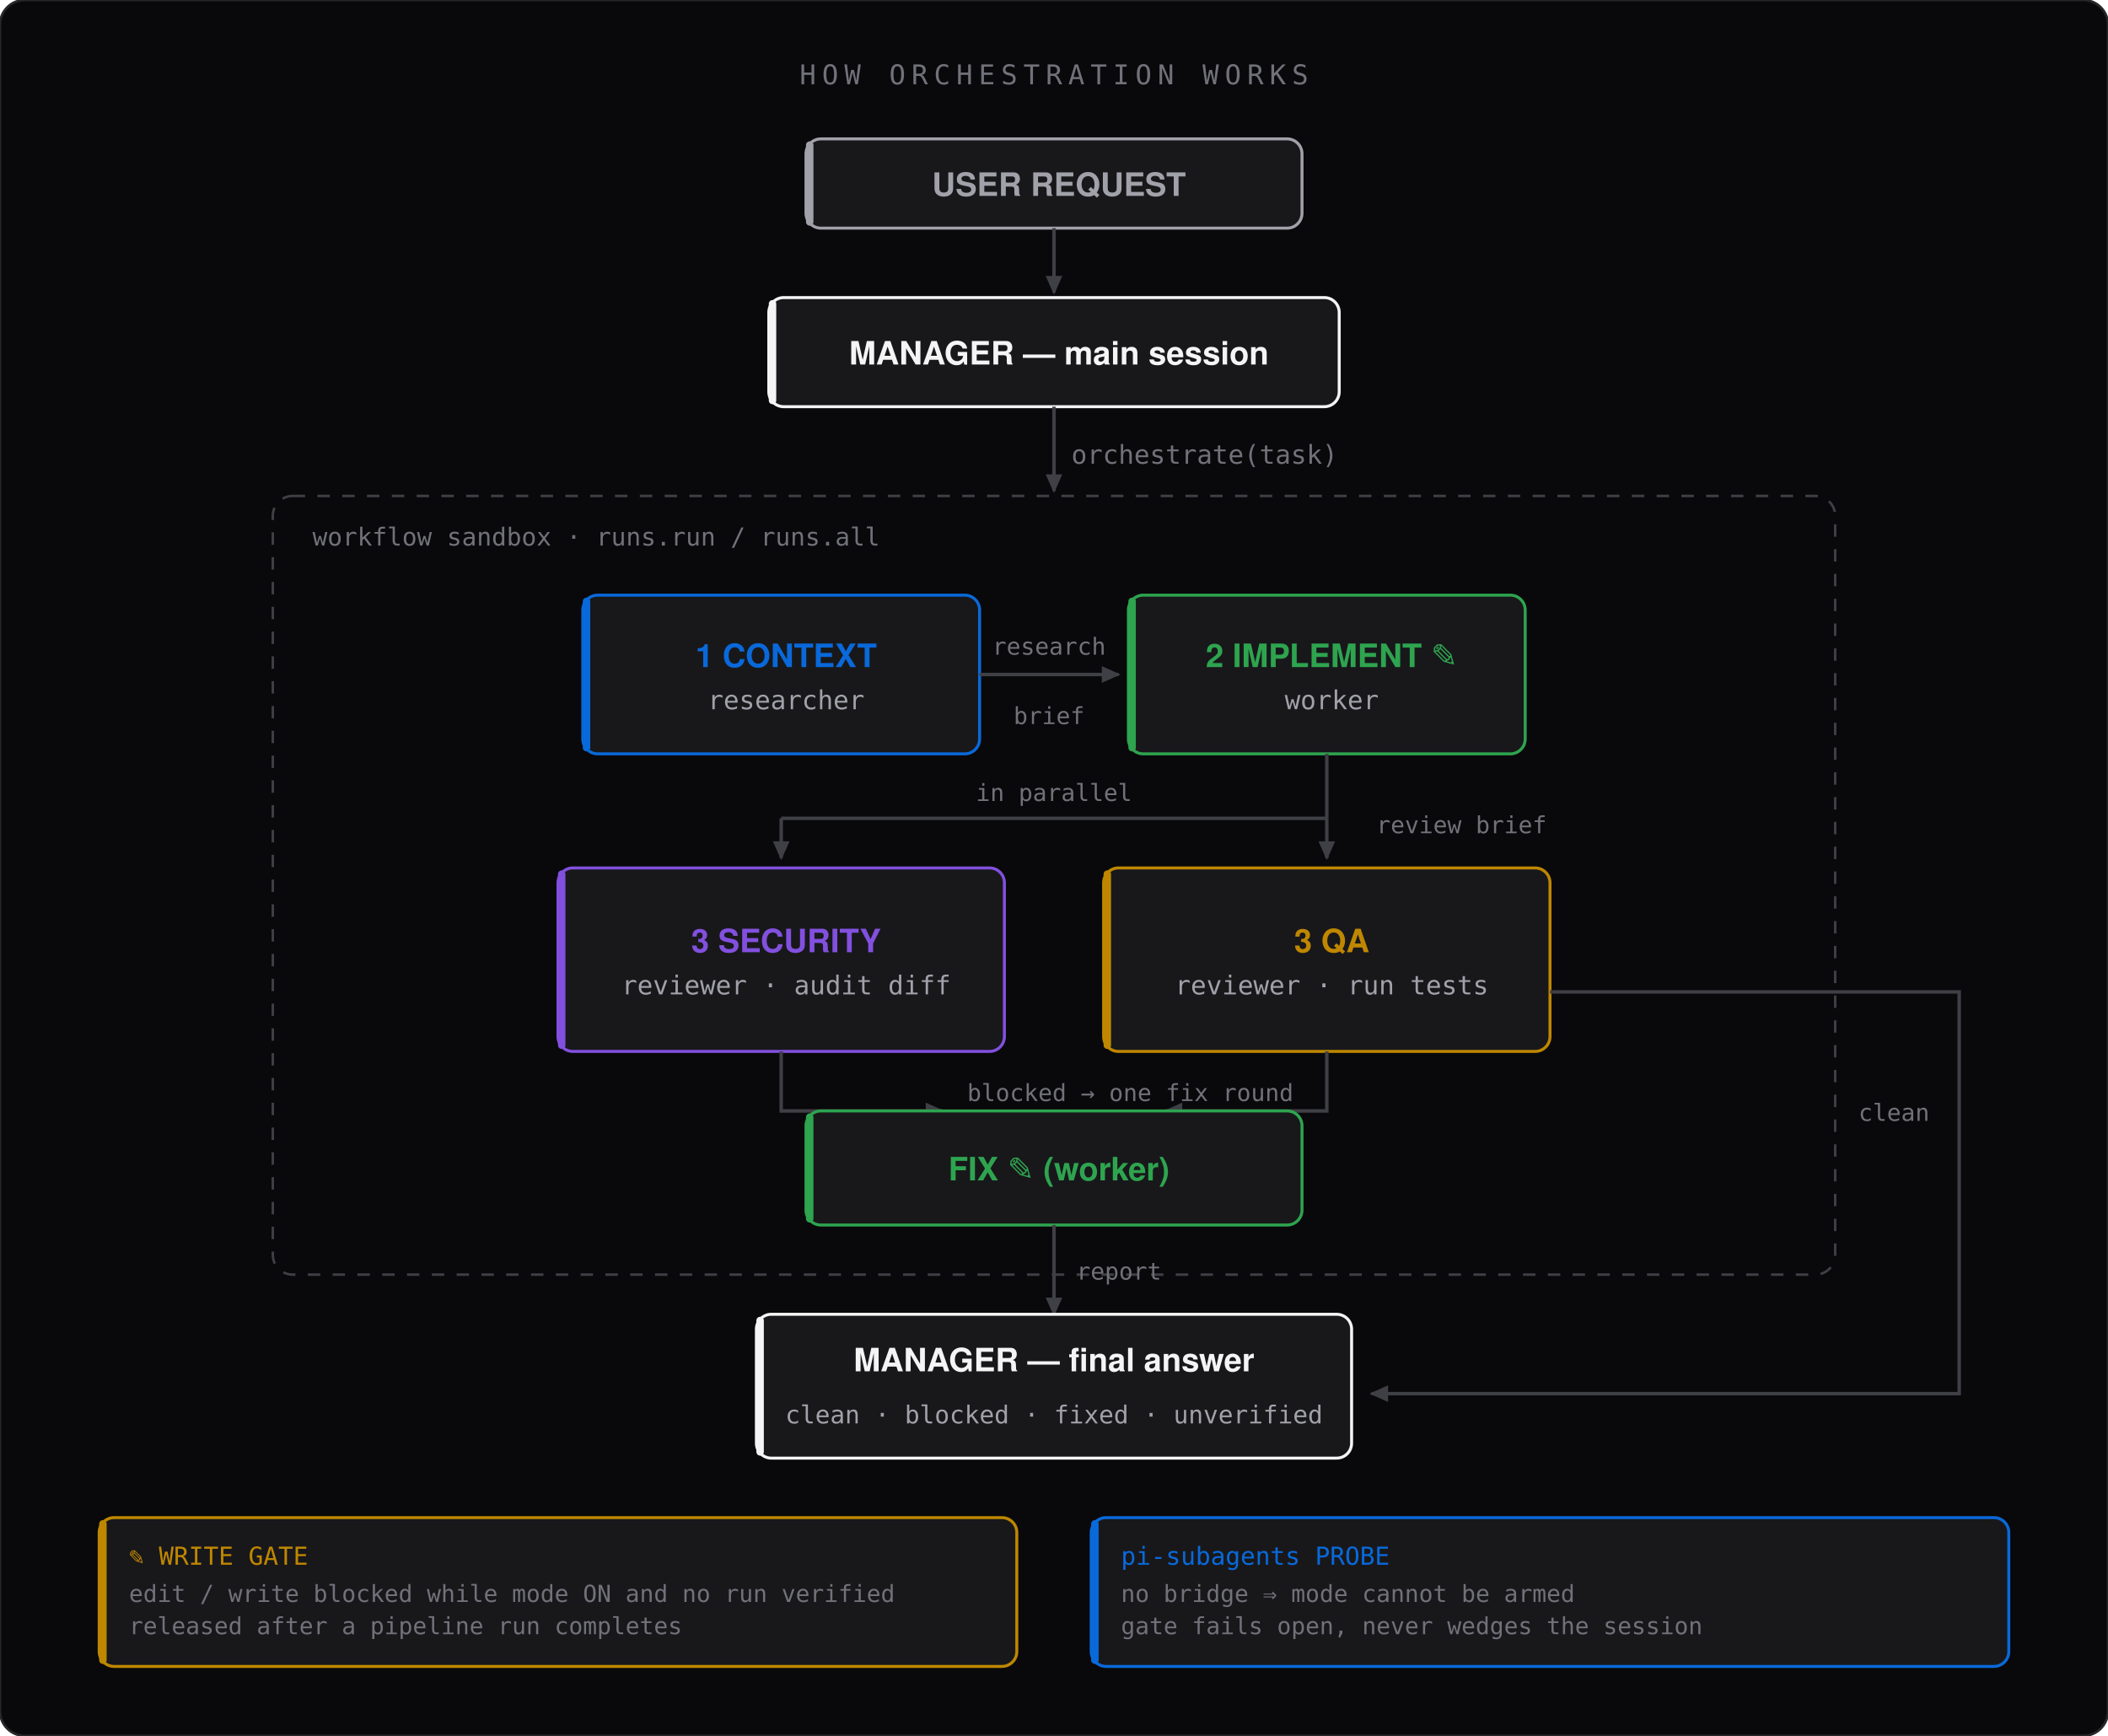
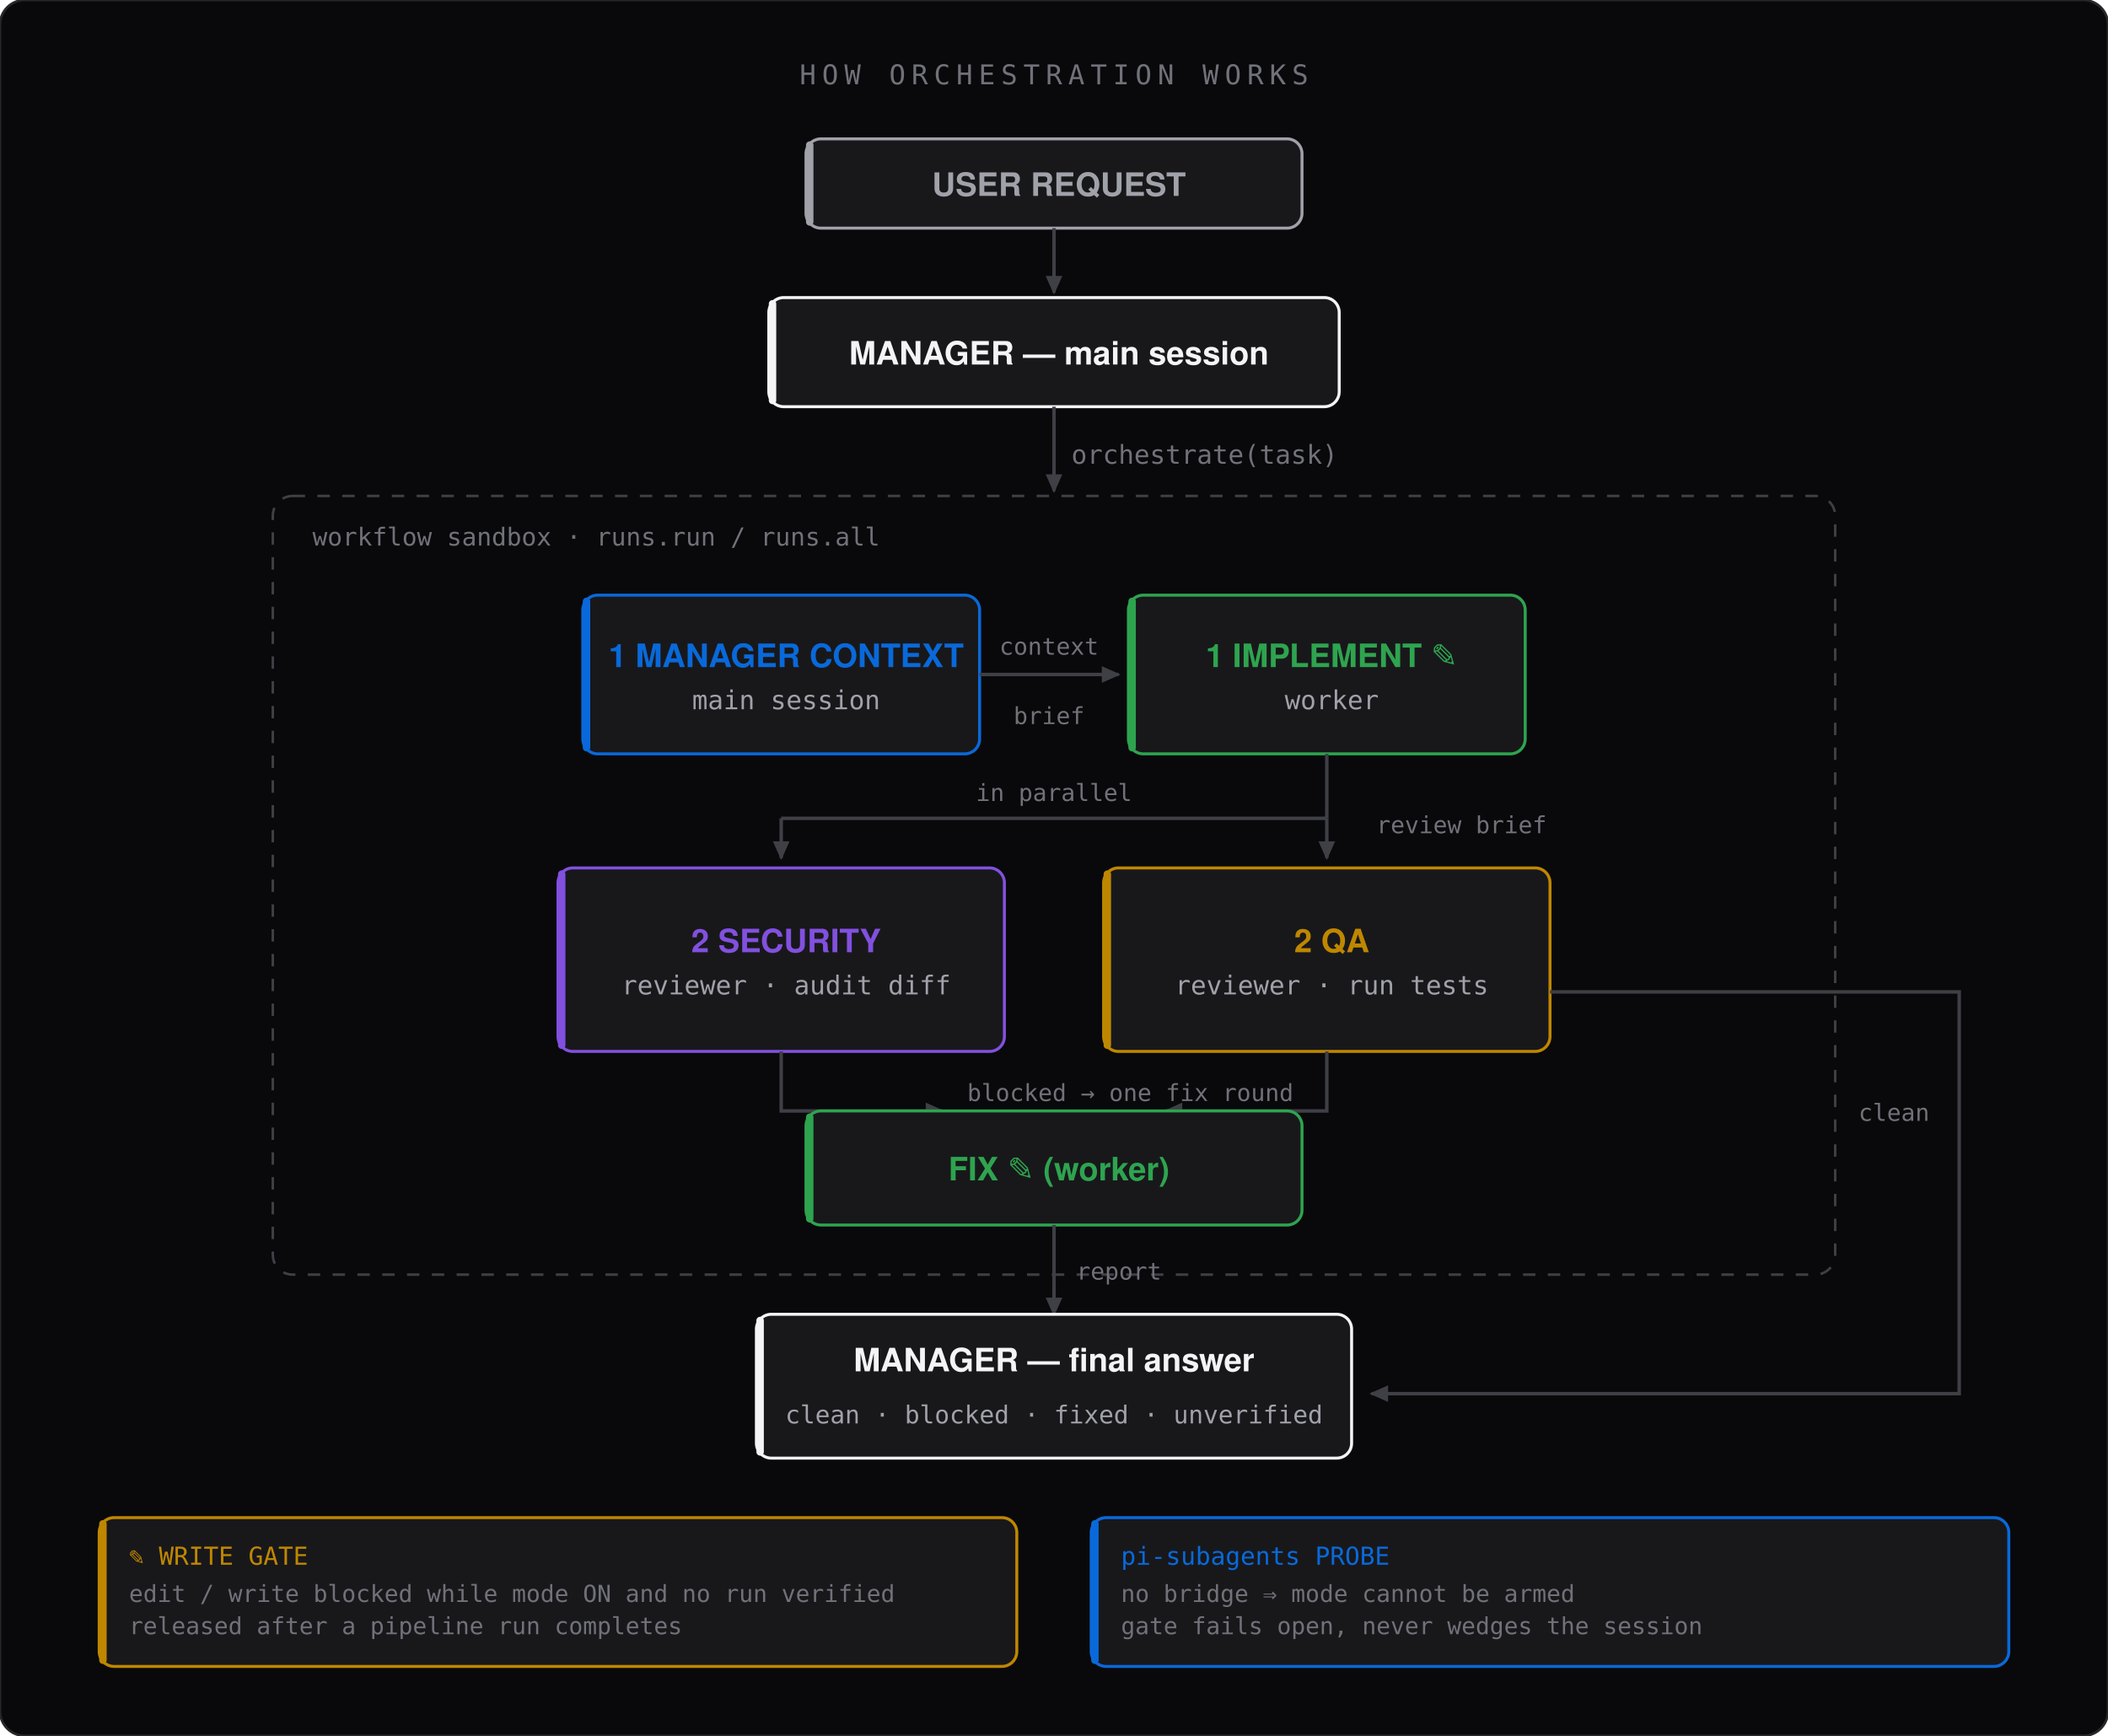
<svg xmlns="http://www.w3.org/2000/svg" viewBox="0 0 850 700" width="100%" height="100%" role="img" aria-label="How the orchestrator pipeline works">
  <rect width="850" height="700" rx="10" fill="#09090b" stroke="#27272a" stroke-width="1" />
  <defs>
    <marker id="ah" viewBox="0 0 10 10" refX="8" refY="5" markerWidth="6" markerHeight="6" orient="auto-start-reverse">
      <path d="M0,1 L9,5 L0,9 z" fill="#3f3f46" />
    </marker>
  </defs>
  <text x="425" y="34" text-anchor="middle" font-family="SFMono-Regular,ui-monospace,Menlo,Consolas,monospace" font-size="11" letter-spacing="2.4" fill="#71717a">HOW ORCHESTRATION WORKS</text>
  <rect x="325.0" y="56" width="200" height="36" rx="6" fill="#18181b" stroke="#a1a1aa" stroke-width="1.2" />
  <rect x="325.0" y="57" width="3" height="34" rx="1.5" fill="#a1a1aa" />
  <text x="427" y="79.0" text-anchor="middle" font-family="-apple-system,BlinkMacSystemFont,'Segoe UI',Helvetica,Arial,sans-serif" font-size="13" font-weight="600" fill="#a1a1aa">USER REQUEST</text>
  <path d="M425,92 V118" fill="none" stroke="#3f3f46" stroke-width="1.4" marker-end="url(#ah)" />
  <rect x="310.0" y="120" width="230" height="44" rx="6" fill="#18181b" stroke="#f4f4f5" stroke-width="1.2" />
  <rect x="310.0" y="121" width="3" height="42" rx="1.5" fill="#f4f4f5" />
  <text x="427" y="147.0" text-anchor="middle" font-family="-apple-system,BlinkMacSystemFont,'Segoe UI',Helvetica,Arial,sans-serif" font-size="13" font-weight="600" fill="#f4f4f5">MANAGER — main session</text>
  <text x="432" y="187" font-family="SFMono-Regular,ui-monospace,Menlo,Consolas,monospace" font-size="10.5" fill="#71717a">orchestrate(task)</text>
  <path d="M425,164 V198" fill="none" stroke="#3f3f46" stroke-width="1.4" marker-end="url(#ah)" />
  <rect x="110" y="200" width="630" height="314" rx="8" fill="none" stroke="#3f3f46" stroke-width="1" stroke-dasharray="5 5" />
  <text x="126" y="220" font-family="SFMono-Regular,ui-monospace,Menlo,Consolas,monospace" font-size="10" fill="#71717a">workflow sandbox · runs.run / runs.all</text>
  <rect x="235.0" y="240" width="160" height="64" rx="6" fill="#18181b" stroke="#0969da" stroke-width="1.2" />
  <rect x="235.0" y="241" width="3" height="62" rx="1.5" fill="#0969da" />
-   <text x="317" y="269.0" text-anchor="middle" font-family="-apple-system,BlinkMacSystemFont,'Segoe UI',Helvetica,Arial,sans-serif" font-size="13" font-weight="600" fill="#0969da">1 CONTEXT</text>
-   <text x="317" y="286.0" text-anchor="middle" font-family="SFMono-Regular,ui-monospace,Menlo,Consolas,monospace" font-size="10.5" fill="#a1a1aa">researcher</text>
+   <text x="317" y="269.0" text-anchor="middle" font-family="-apple-system,BlinkMacSystemFont,'Segoe UI',Helvetica,Arial,sans-serif" font-size="13" font-weight="600" fill="#0969da">1 MANAGER CONTEXT</text>
+   <text x="317" y="286.0" text-anchor="middle" font-family="SFMono-Regular,ui-monospace,Menlo,Consolas,monospace" font-size="10.5" fill="#a1a1aa">main session</text>
  <rect x="455.0" y="240" width="160" height="64" rx="6" fill="#18181b" stroke="#2ea44f" stroke-width="1.2" />
  <rect x="455.0" y="241" width="3" height="62" rx="1.5" fill="#2ea44f" />
-   <text x="537" y="269.0" text-anchor="middle" font-family="-apple-system,BlinkMacSystemFont,'Segoe UI',Helvetica,Arial,sans-serif" font-size="13" font-weight="600" fill="#2ea44f">2 IMPLEMENT ✎</text>
+   <text x="537" y="269.0" text-anchor="middle" font-family="-apple-system,BlinkMacSystemFont,'Segoe UI',Helvetica,Arial,sans-serif" font-size="13" font-weight="600" fill="#2ea44f">1 IMPLEMENT ✎</text>
  <text x="537" y="286.0" text-anchor="middle" font-family="SFMono-Regular,ui-monospace,Menlo,Consolas,monospace" font-size="10.5" fill="#a1a1aa">worker</text>
  <path d="M395,272 H451" fill="none" stroke="#3f3f46" stroke-width="1.4" marker-end="url(#ah)" />
-   <text x="423" y="264" text-anchor="middle" font-family="SFMono-Regular,ui-monospace,Menlo,Consolas,monospace" font-size="9.5" fill="#71717a">research</text>
+   <text x="423" y="264" text-anchor="middle" font-family="SFMono-Regular,ui-monospace,Menlo,Consolas,monospace" font-size="9.5" fill="#71717a">context</text>
  <text x="423" y="292" text-anchor="middle" font-family="SFMono-Regular,ui-monospace,Menlo,Consolas,monospace" font-size="9.5" fill="#71717a">brief</text>
  <path d="M535,304 V330" fill="none" stroke="#3f3f46" stroke-width="1.4" />
  <path d="M315,330 H535" fill="none" stroke="#3f3f46" stroke-width="1.4" />
  <path d="M315,330 V346" fill="none" stroke="#3f3f46" stroke-width="1.4" marker-end="url(#ah)" />
  <path d="M535,330 V346" fill="none" stroke="#3f3f46" stroke-width="1.4" marker-end="url(#ah)" />
  <text x="555" y="336" font-family="SFMono-Regular,ui-monospace,Menlo,Consolas,monospace" font-size="9.5" fill="#71717a">review brief</text>
  <text x="425" y="323" text-anchor="middle" font-family="SFMono-Regular,ui-monospace,Menlo,Consolas,monospace" font-size="9.5" fill="#71717a">in parallel</text>
  <rect x="225.0" y="350" width="180" height="74" rx="6" fill="#18181b" stroke="#8250df" stroke-width="1.2" />
  <rect x="225.0" y="351" width="3" height="72" rx="1.5" fill="#8250df" />
-   <text x="317" y="384.0" text-anchor="middle" font-family="-apple-system,BlinkMacSystemFont,'Segoe UI',Helvetica,Arial,sans-serif" font-size="13" font-weight="600" fill="#8250df">3 SECURITY</text>
+   <text x="317" y="384.0" text-anchor="middle" font-family="-apple-system,BlinkMacSystemFont,'Segoe UI',Helvetica,Arial,sans-serif" font-size="13" font-weight="600" fill="#8250df">2 SECURITY</text>
  <text x="317" y="401.0" text-anchor="middle" font-family="SFMono-Regular,ui-monospace,Menlo,Consolas,monospace" font-size="10.5" fill="#a1a1aa">reviewer · audit diff</text>
  <rect x="445.0" y="350" width="180" height="74" rx="6" fill="#18181b" stroke="#bf8700" stroke-width="1.2" />
  <rect x="445.0" y="351" width="3" height="72" rx="1.5" fill="#bf8700" />
-   <text x="537" y="384.0" text-anchor="middle" font-family="-apple-system,BlinkMacSystemFont,'Segoe UI',Helvetica,Arial,sans-serif" font-size="13" font-weight="600" fill="#bf8700">3 QA</text>
+   <text x="537" y="384.0" text-anchor="middle" font-family="-apple-system,BlinkMacSystemFont,'Segoe UI',Helvetica,Arial,sans-serif" font-size="13" font-weight="600" fill="#bf8700">2 QA</text>
  <text x="537" y="401.0" text-anchor="middle" font-family="SFMono-Regular,ui-monospace,Menlo,Consolas,monospace" font-size="10.5" fill="#a1a1aa">reviewer · run tests</text>
  <path d="M315,424 V448 H380" fill="none" stroke="#3f3f46" stroke-width="1.4" marker-end="url(#ah)" />
  <path d="M535,424 V448 H470" fill="none" stroke="#3f3f46" stroke-width="1.4" marker-end="url(#ah)" />
  <text x="390" y="444" font-family="SFMono-Regular,ui-monospace,Menlo,Consolas,monospace" font-size="9.5" fill="#71717a">blocked → one fix round</text>
  <rect x="325.0" y="448" width="200" height="46" rx="6" fill="#18181b" stroke="#2ea44f" stroke-width="1.2" />
  <rect x="325.0" y="449" width="3" height="44" rx="1.5" fill="#2ea44f" />
  <text x="427" y="476.0" text-anchor="middle" font-family="-apple-system,BlinkMacSystemFont,'Segoe UI',Helvetica,Arial,sans-serif" font-size="13" font-weight="600" fill="#2ea44f">FIX ✎  (worker)</text>
  <path d="M425,494 V530" fill="none" stroke="#3f3f46" stroke-width="1.4" marker-end="url(#ah)" />
  <text x="434" y="516" font-family="SFMono-Regular,ui-monospace,Menlo,Consolas,monospace" font-size="9.5" fill="#71717a">report</text>
  <path d="M625,400 H790 V562 H553" fill="none" stroke="#3f3f46" stroke-width="1.4" marker-end="url(#ah)" />
  <text x="778" y="452" text-anchor="end" font-family="SFMono-Regular,ui-monospace,Menlo,Consolas,monospace" font-size="9.5" fill="#71717a">clean</text>
  <rect x="305" y="530" width="240" height="58" rx="6" fill="#18181b" stroke="#f4f4f5" stroke-width="1.2" />
  <rect x="305" y="531" width="3" height="56" rx="1.5" fill="#f4f4f5" />
  <text x="425" y="553" text-anchor="middle" font-family="-apple-system,BlinkMacSystemFont,'Segoe UI',Helvetica,Arial,sans-serif" font-size="13" font-weight="600" fill="#f4f4f5">MANAGER — final answer</text>
  <text x="425" y="574" text-anchor="middle" font-family="SFMono-Regular,ui-monospace,Menlo,Consolas,monospace" font-size="10" fill="#a1a1aa">clean · blocked · fixed · unverified</text>
  <rect x="40" y="612" width="370" height="60" rx="6" fill="#18181b" stroke="#bf8700" stroke-width="1.2" />
  <rect x="40" y="613" width="3" height="58" rx="1.5" fill="#bf8700" />
  <text x="52" y="631" font-family="SFMono-Regular,ui-monospace,Menlo,Consolas,monospace" font-size="10" fill="#bf8700">✎ WRITE GATE</text>
  <text x="52" y="646" font-family="SFMono-Regular,ui-monospace,Menlo,Consolas,monospace" font-size="9.5" fill="#71717a">edit / write blocked while mode ON and no run verified</text>
  <text x="52" y="659" font-family="SFMono-Regular,ui-monospace,Menlo,Consolas,monospace" font-size="9.5" fill="#71717a">released after a pipeline run completes</text>
  <rect x="440" y="612" width="370" height="60" rx="6" fill="#18181b" stroke="#0969da" stroke-width="1.2" />
  <rect x="440" y="613" width="3" height="58" rx="1.5" fill="#0969da" />
  <text x="452" y="631" font-family="SFMono-Regular,ui-monospace,Menlo,Consolas,monospace" font-size="10" fill="#0969da">pi-subagents PROBE</text>
  <text x="452" y="646" font-family="SFMono-Regular,ui-monospace,Menlo,Consolas,monospace" font-size="9.5" fill="#71717a">no bridge ⇒ mode cannot be armed</text>
  <text x="452" y="659" font-family="SFMono-Regular,ui-monospace,Menlo,Consolas,monospace" font-size="9.5" fill="#71717a">gate fails open, never wedges the session</text>
</svg>
